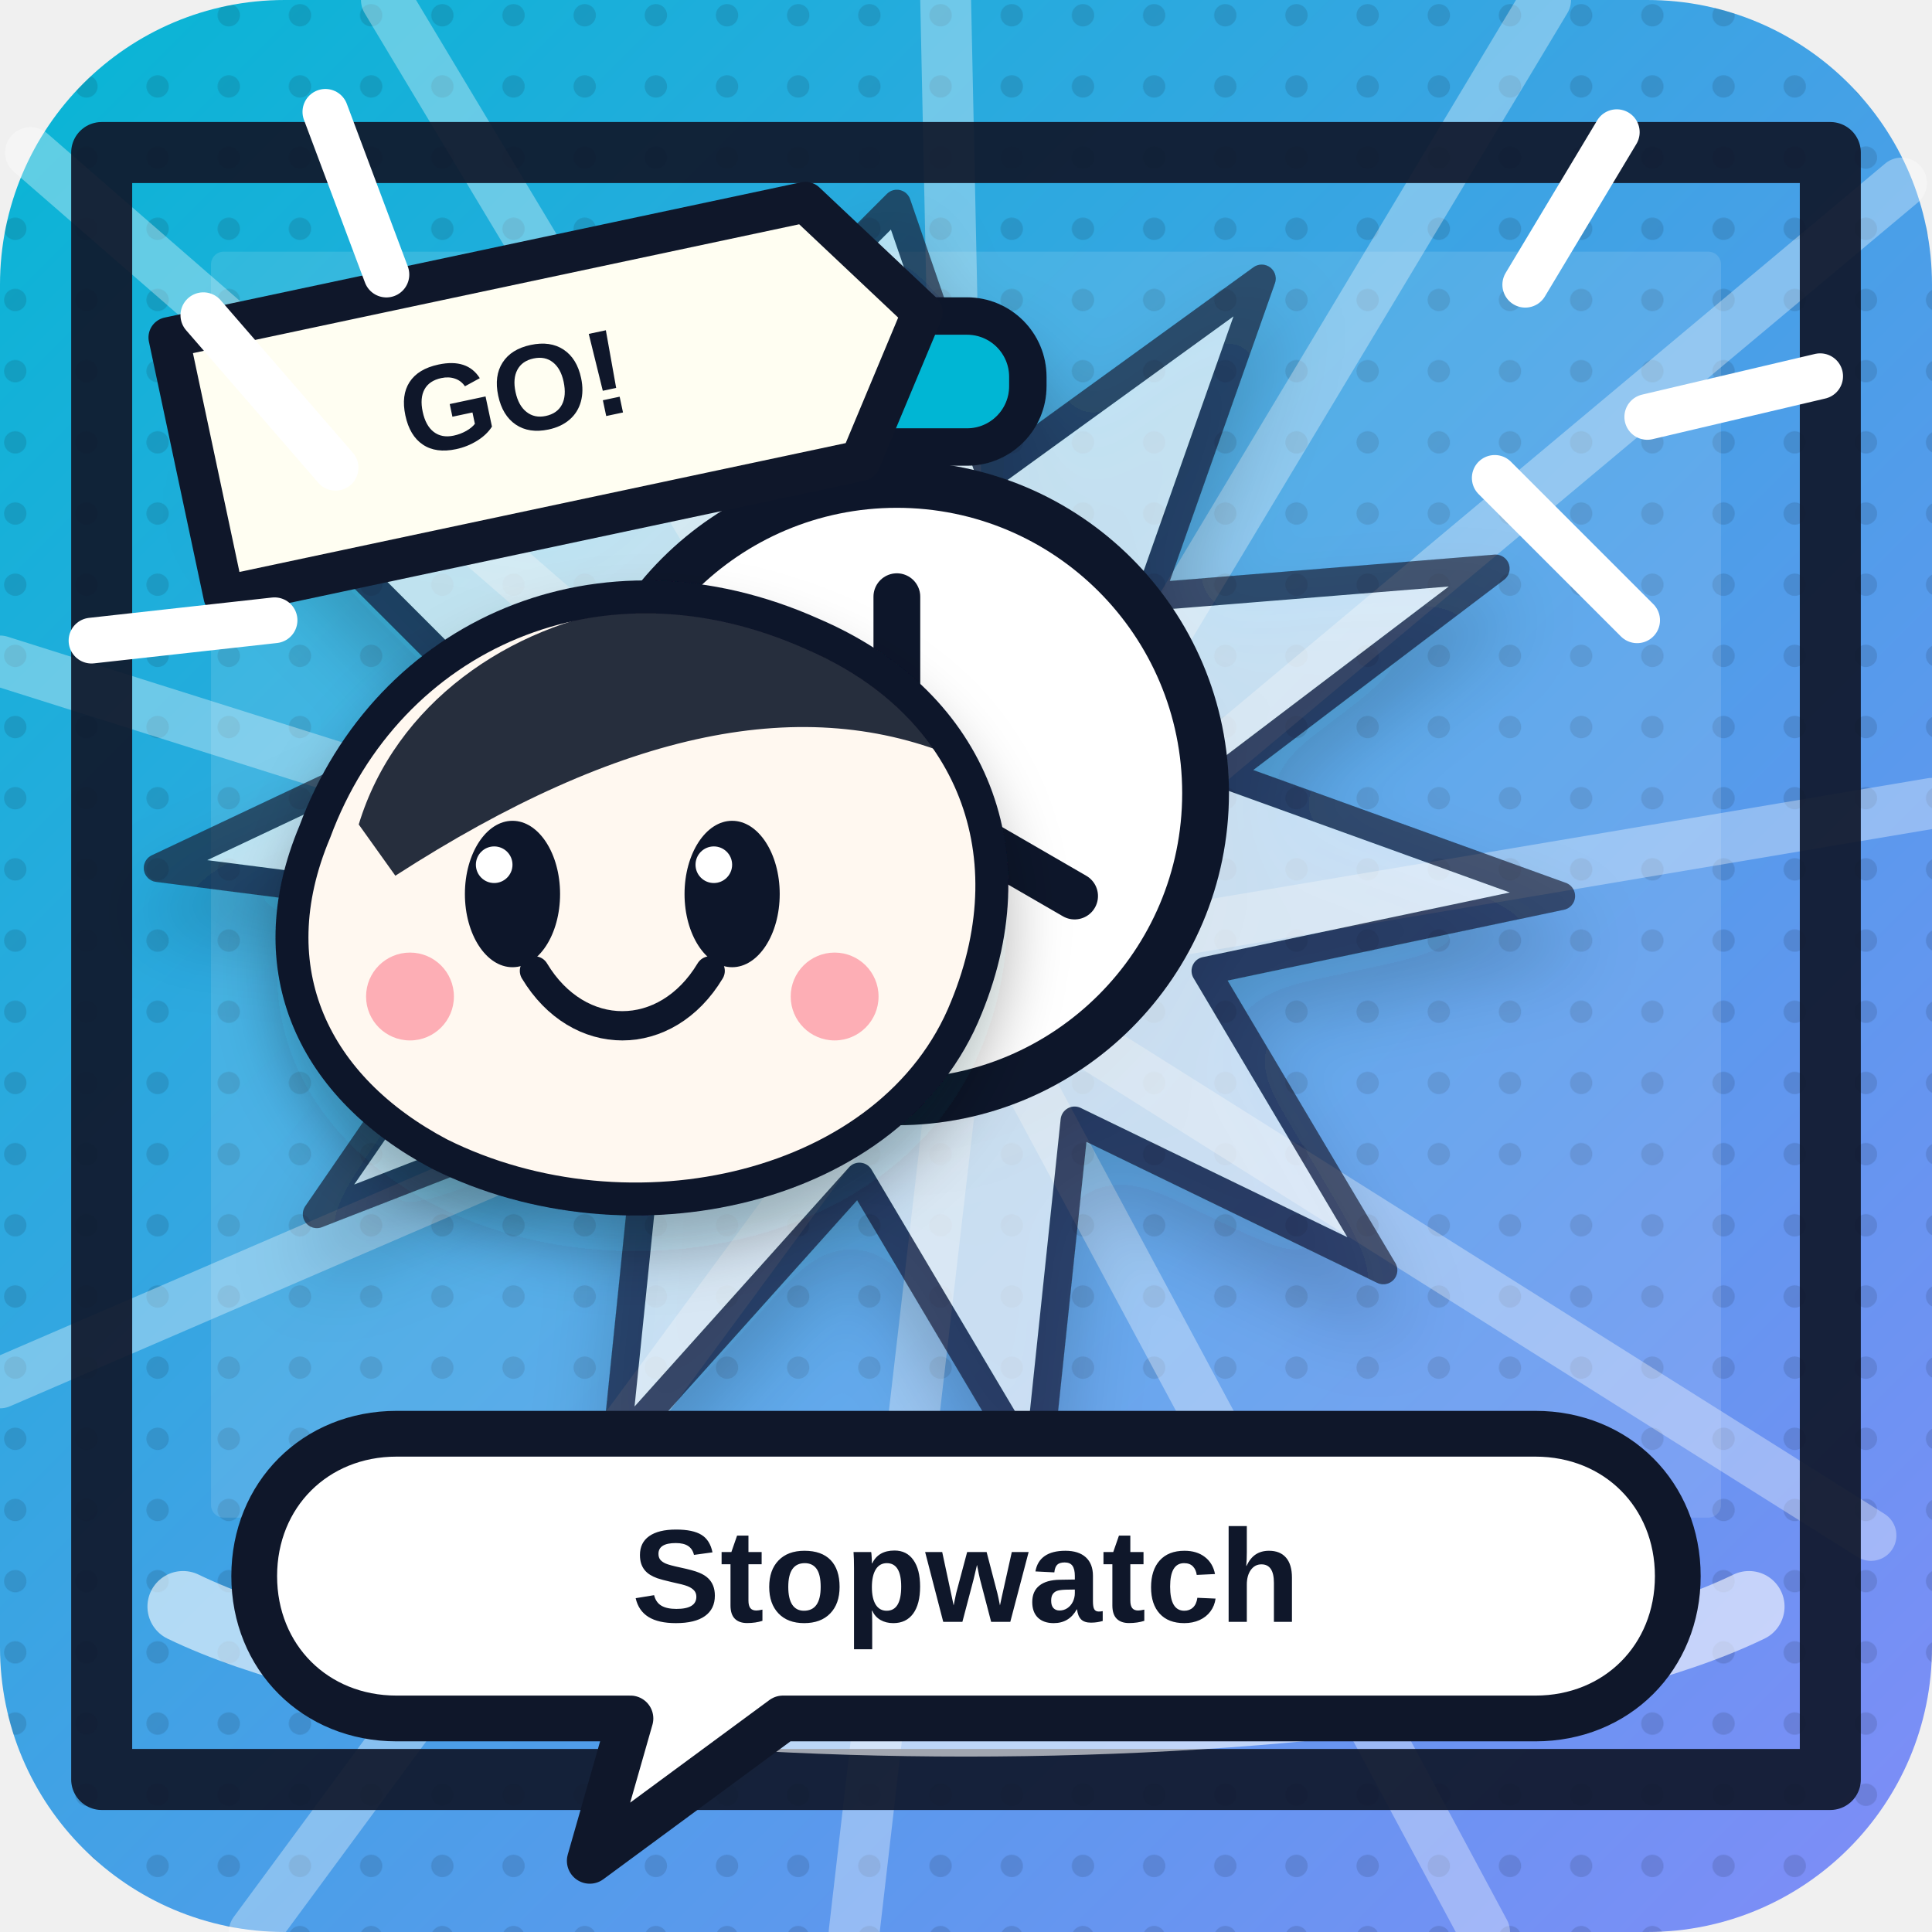
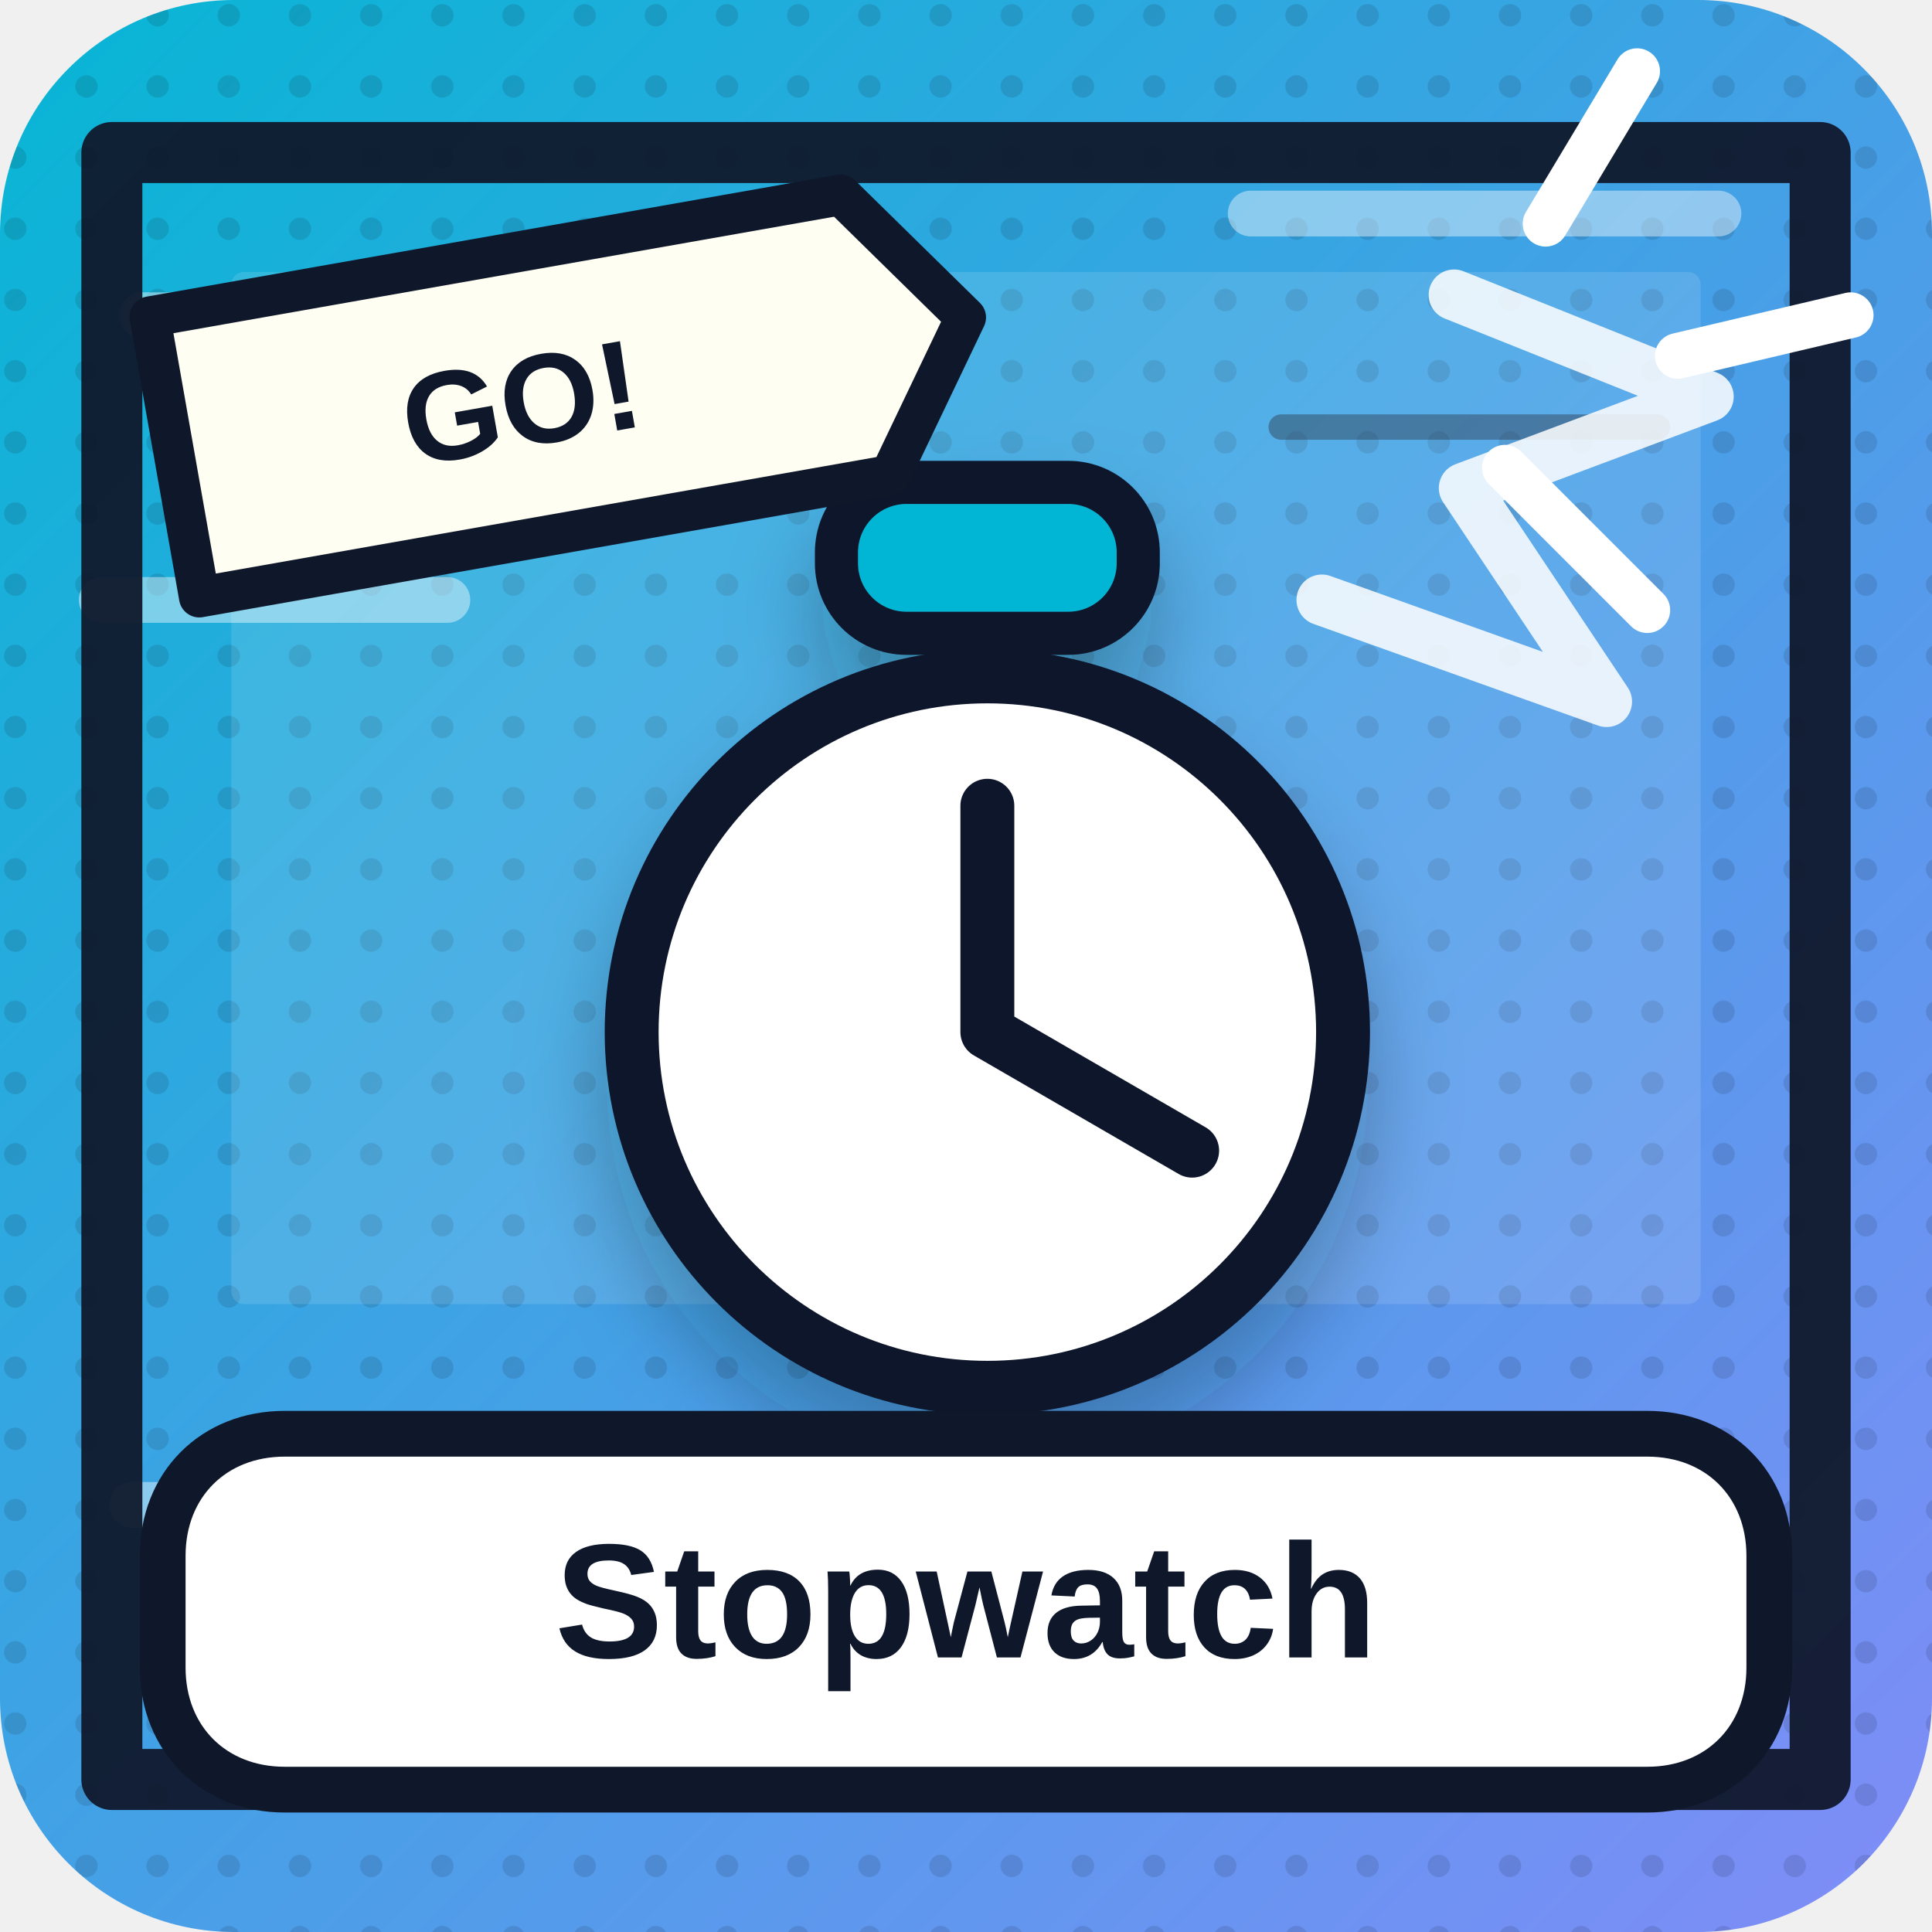
<svg xmlns="http://www.w3.org/2000/svg" viewBox="0 0 380 380" role="img" aria-label="Stopwatch manga classroom tool icon">
  <defs>
    <linearGradient id="bg" x1="0" y1="0" x2="1" y2="1">
      <stop offset="0" stop-color="#06b6d4" />
      <stop offset="1" stop-color="#818cf8" />
    </linearGradient>
    <pattern id="dots" width="14" height="14" patternUnits="userSpaceOnUse">
      <circle cx="3" cy="3" r="2.2" fill="#0f172a" opacity=".13" />
    </pattern>
    <filter id="shadow" x="-20%" y="-20%" width="140%" height="140%">
      <feDropShadow dx="0" dy="10" stdDeviation="8" flood-color="#0f172a" flood-opacity=".28" />
    </filter>
  </defs>
-   <rect width="380" height="380" rx="56" fill="url(#bg)" />
-   <rect width="380" height="380" rx="56" fill="url(#dots)" />
-   <path d="M190 190L6 30M190 190L76 0M190 190L186 0M190 190L304 0M190 190L374 36M190 190L380 158M190 190L368 302M190 190L292 380M190 190L168 380M190 190L50 380M190 190L0 272M190 190L0 130" stroke="#fff" stroke-width="10" stroke-linecap="round" opacity=".34" />
-   <path d="M20 30h340v320H20z" fill="none" stroke="#0f172a" stroke-width="12" stroke-linejoin="round" opacity=".92" />
-   <path d="M44 52h292v244H44z" fill="#ffffff" opacity=".12" stroke="#ffffff" stroke-width="5" stroke-linejoin="round" />
-   <g transform="translate(20 18) scale(.92)" filter="url(#shadow)">
-     <path d="M170 24l20 58 58-42-24 68 74-6-58 44 72 26-76 16 38 64-66-32-8 76-38-64-52 58 8-78-72 28 44-64-78-10 72-34-54-54 72 14z" fill="#ffffff" opacity=".64" stroke="#0f172a" stroke-width="6" stroke-linejoin="round" />
+   <rect width="380" height="380" rx="46" fill="url(#bg)" />
+   <rect width="380" height="380" rx="46" fill="url(#dots)" />
+   <path d="M28 62h92M20 118h68M26 296h110M246 42h92M288 300h58M38 340h74" stroke="#fff" stroke-width="9" stroke-linecap="round" opacity=".42" />
+   <path d="M42 92h48M252 84h74M258 328h42" stroke="#0f172a" stroke-width="5" stroke-linecap="round" opacity=".42" />
+   <path d="M22 30h336v320H22z" fill="none" stroke="#0f172a" stroke-width="12" stroke-linejoin="round" opacity=".94" />
+   <path d="M48 56h284v198H48z" fill="#ffffff" opacity=".12" stroke="#ffffff" stroke-width="5" stroke-linejoin="round" />
+   <path d="M286 58l50 20-48 18 28 42-56-20" fill="none" stroke="#fff" stroke-width="10" stroke-linecap="round" stroke-linejoin="round" opacity=".85" />
+   <g transform="translate(14 44) scale(1.06)" filter="url(#shadow)">
    <circle cx="170" cy="150" r="66" fill="#ffffff" stroke="#0f172a" stroke-width="10" />
    <path d="M170 150l0-42M170 150l38 22" stroke="#0f172a" stroke-width="10" stroke-linecap="round" />
    <rect x="142" y="48" width="56" height="28" rx="13" fill="#06b6d4" stroke="#0f172a" stroke-width="8" />
  </g>
-   <g transform="translate(0 34) scale(.72)" filter="url(#shadow)">
-     <g>
-       <path d="M86 180c20-54 78-80 136-54 42 18 60 58 42 102-20 50-92 66-144 40-34-18-50-50-34-88z" fill="#fff8f0" stroke="#0f172a" stroke-width="9" />
-       <path d="M98 178c20-66 124-86 164-18-42-18-92-8-154 32z" fill="#0f172a" opacity=".9" />
-       <ellipse cx="140" cy="197" rx="13" ry="20" fill="#0f172a" />
-       <ellipse cx="200" cy="197" rx="13" ry="20" fill="#0f172a" />
-       <circle cx="135" cy="189" r="5" fill="#fff" />
-       <circle cx="195" cy="189" r="5" fill="#fff" />
-       <path d="M146 218c12 20 36 20 48 0" fill="none" stroke="#0f172a" stroke-width="8" stroke-linecap="round" />
-       <circle cx="112" cy="225" r="12" fill="#fb7185" opacity=".55" />
-       <circle cx="228" cy="225" r="12" fill="#fb7185" opacity=".55" />
-     </g>
+   <path d="M56 282h268c14 0 24 10 24 24v22c0 14-10 24-24 24H56c-14 0-24-10-24-24v-22c0-14 10-24 24-24z" fill="#ffffff" stroke="#0f172a" stroke-width="9" />
+   <text x="190" y="326" text-anchor="middle" font-size="32" font-weight="900" fill="#0f172a" font-family="Arial Black, Arial">Stopwatch</text>
+   <g transform="rotate(-10 102 82)">
+     <path d="M34 50h138l20 28-20 28H34z" fill="#fffef2" stroke="#0f172a" stroke-width="8" stroke-linejoin="round" />
+     <text x="103" y="88" text-anchor="middle" font-size="25" font-weight="900" fill="#0f172a" font-family="Arial Black, Arial">GO!</text>
  </g>
-   <path d="M36 316c62 30 246 30 308 0" fill="none" stroke="#fff" stroke-width="14" stroke-linecap="round" opacity=".6" />
-   <path d="M78 282h224c16 0 28 12 28 28s-12 28-28 28H154l-38 28 8-28H78c-16 0-28-12-28-28s12-28 28-28z" fill="#ffffff" stroke="#0f172a" stroke-width="9" stroke-linejoin="round" />
-   <text x="190" y="319" text-anchor="middle" font-size="26" font-weight="900" fill="#0f172a" font-family="Arial Black, Arial">Stopwatch</text>
-   <g transform="rotate(-12 104 82)">
-     <path d="M38 52h128l18 26-18 26H38z" fill="#fffef2" stroke="#0f172a" stroke-width="8" stroke-linejoin="round" />
-     <text x="102" y="85" text-anchor="middle" font-size="24" font-weight="900" fill="#0f172a" font-family="Arial Black, Arial">GO!</text>
-   </g>
-   <path d="M300 56l18-30M324 82l34-8M294 94l28 28M66 92L40 62M54 122l-36 4M76 54L64 22" stroke="#fff" stroke-width="9" stroke-linecap="round" />
+   <path d="M304 44l18-30M330 70l34-8M296 92l28 28" stroke="#fff" stroke-width="9" stroke-linecap="round" />
</svg>
